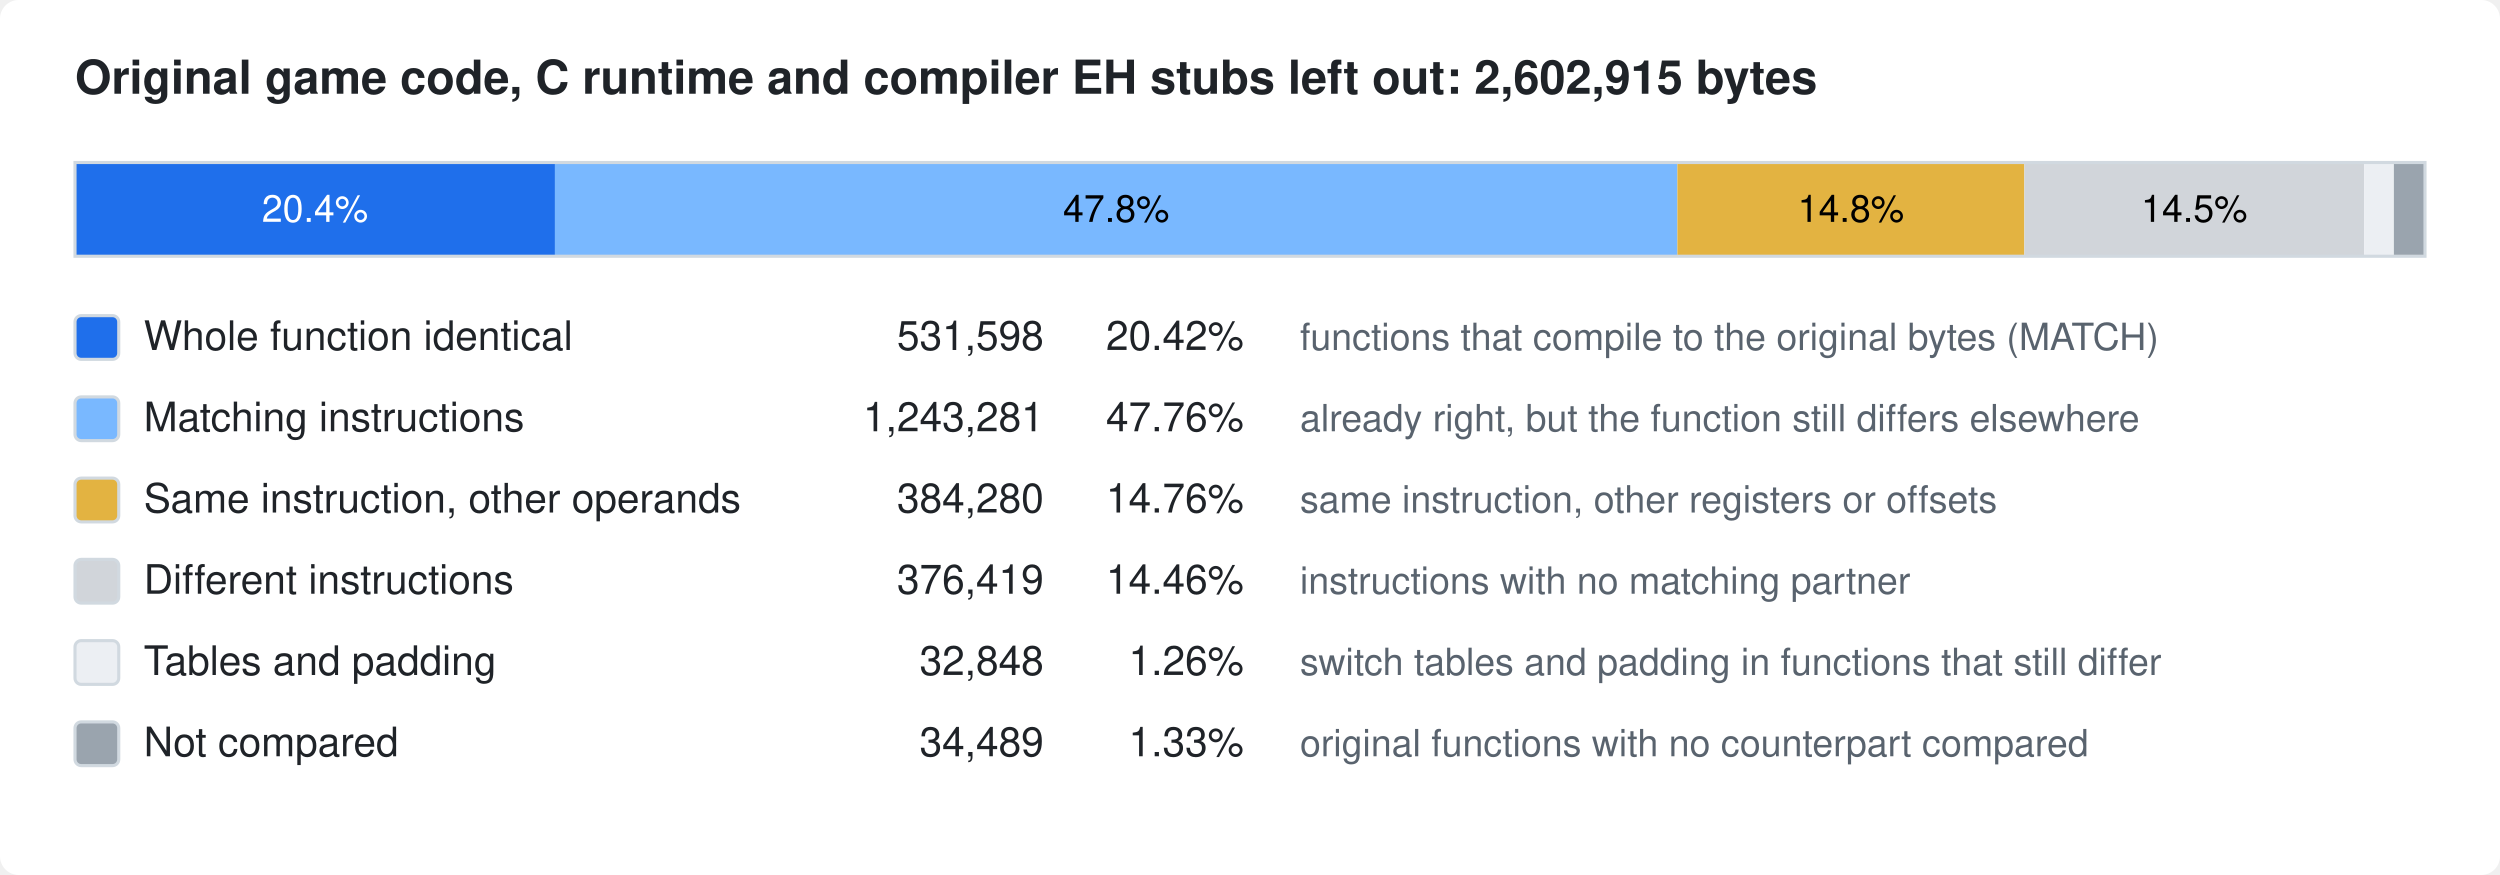
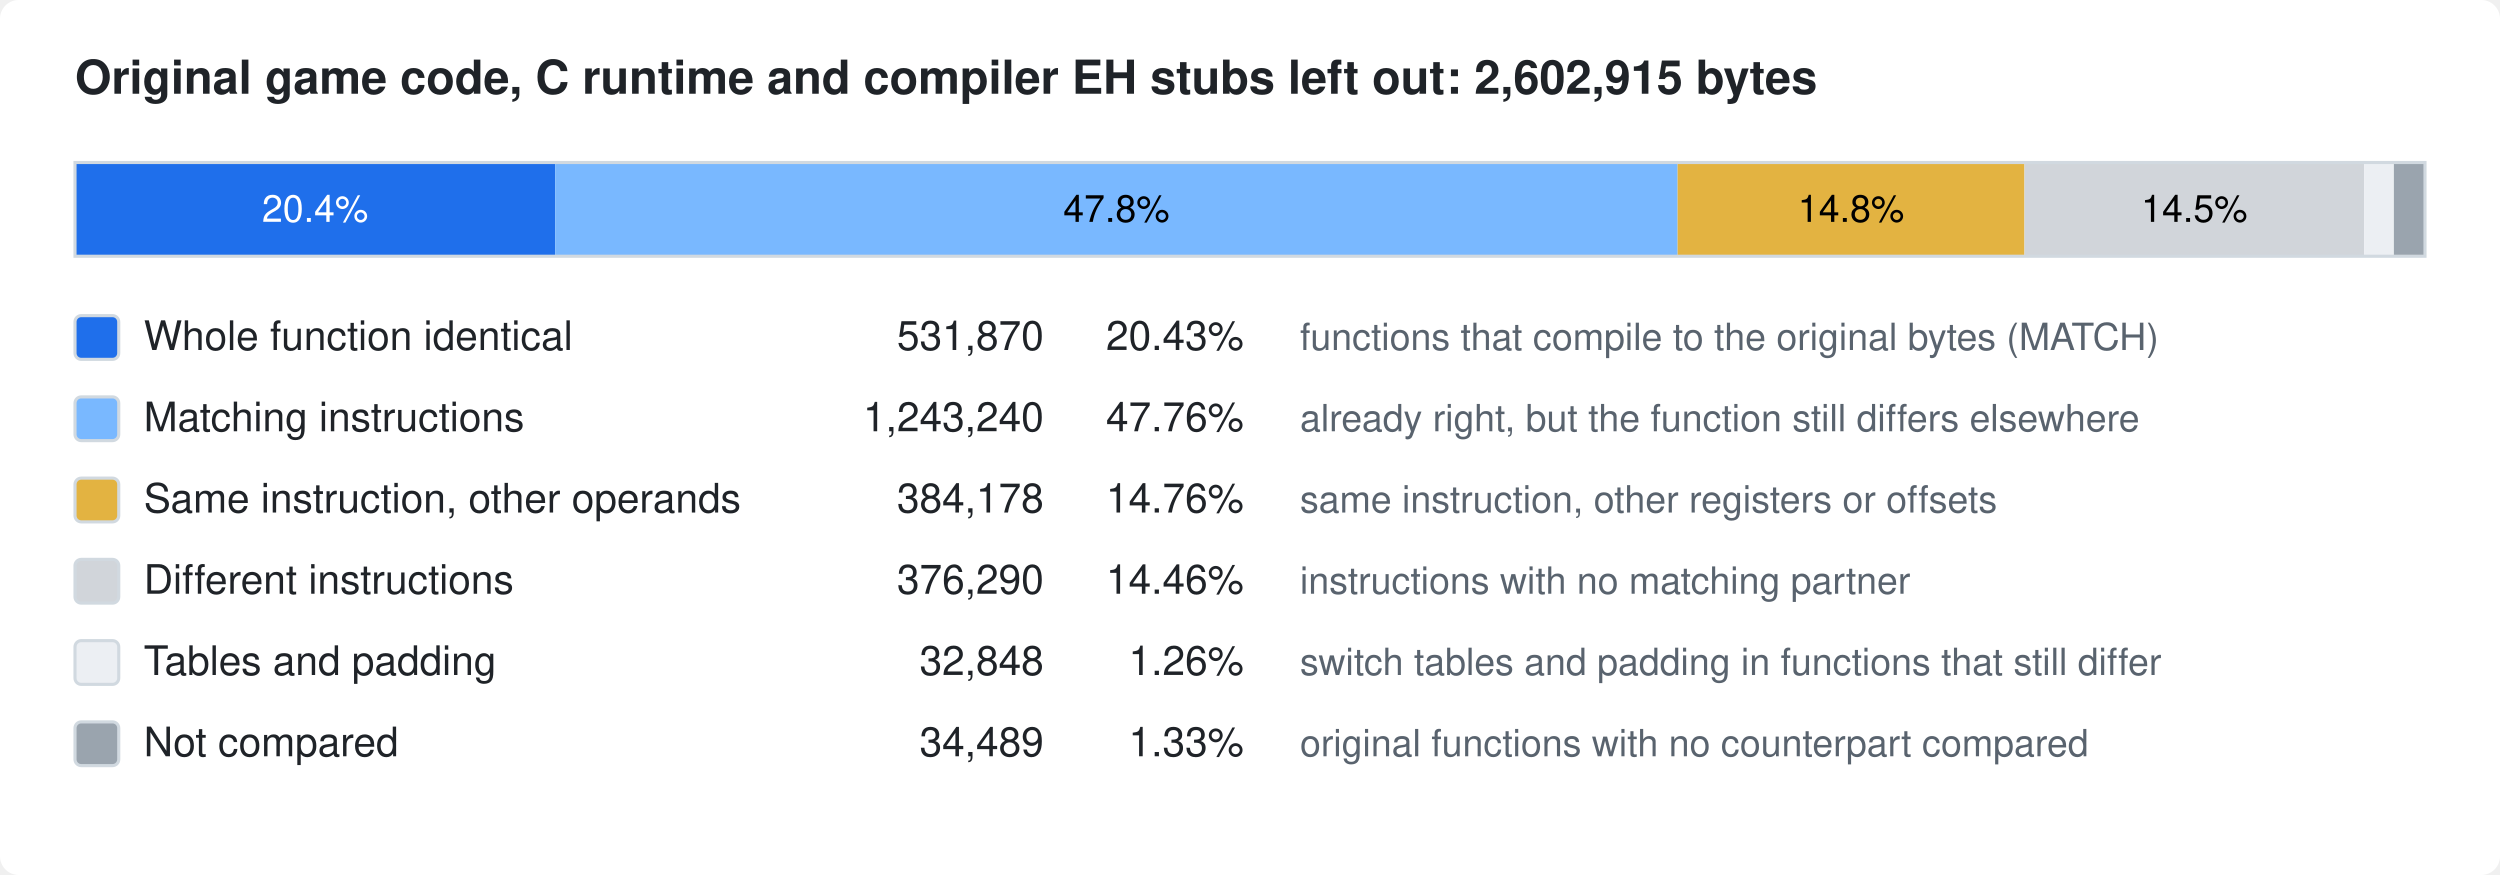
<svg xmlns="http://www.w3.org/2000/svg" width="800" height="280" viewBox="0 0 800 280" font-family="system-ui, -apple-system, Segoe UI, Helvetica, Arial, sans-serif">
  <rect width="800" height="280" rx="6" fill="#ffffff" />
  <text x="24" y="30" font-size="15" font-weight="600" fill="#1f2328">Original game code, C runtime and compiler EH stubs left out: 2,602,915 bytes</text>
-   <rect x="24.00" y="52" width="153.58" height="30" fill="#1f6feb" />
-   <text x="100.79" y="71" font-size="12" text-anchor="middle" fill="#ffffff">20.4%</text>
-   <rect x="177.58" y="52" width="359.19" height="30" fill="#79b8ff" />
-   <text x="357.18" y="71" font-size="12" text-anchor="middle" fill="#000000">47.8%</text>
-   <rect x="536.77" y="52" width="111.02" height="30" fill="#e3b341" />
-   <text x="592.29" y="71" font-size="12" text-anchor="middle" fill="#000000">14.8%</text>
-   <rect x="647.80" y="52" width="108.75" height="30" fill="#d1d5da" />
-   <text x="702.17" y="71" font-size="12" text-anchor="middle" fill="#000000">14.5%</text>
+   <rect x="24.00" y="52" width="153.66" height="30" fill="#1f6feb" />
+   <text x="100.83" y="71" font-size="12" text-anchor="middle" fill="#ffffff">20.4%</text>
+   <rect x="177.66" y="52" width="359.18" height="30" fill="#79b8ff" />
+   <text x="357.25" y="71" font-size="12" text-anchor="middle" fill="#000000">47.8%</text>
+   <rect x="536.84" y="52" width="110.99" height="30" fill="#e3b341" />
+   <text x="592.34" y="71" font-size="12" text-anchor="middle" fill="#000000">14.8%</text>
+   <rect x="647.83" y="52" width="108.71" height="30" fill="#d1d5da" />
+   <text x="702.19" y="71" font-size="12" text-anchor="middle" fill="#000000">14.5%</text>
  <rect x="756.55" y="52" width="9.49" height="30" fill="#eceff3" />
  <rect x="766.04" y="52" width="9.96" height="30" fill="#9aa4ae" />
  <rect x="24" y="52" width="752" height="30" fill="none" stroke="#d1d9e0" />
  <rect x="24" y="101" width="14" height="14" rx="2" fill="#1f6feb" stroke="#d1d9e0" />
  <text x="46" y="112" font-size="13" fill="#1f2328">Whole function identical</text>
-   <text x="334" y="112" font-size="13" text-anchor="end" fill="#1f2328">531,598</text>
-   <text x="398" y="112" font-size="13" text-anchor="end" fill="#1f2328">20.42%</text>
+   <text x="334" y="112" font-size="13" text-anchor="end" fill="#1f2328">531,870</text>
+   <text x="398" y="112" font-size="13" text-anchor="end" fill="#1f2328">20.43%</text>
  <text x="416" y="112" font-size="12" fill="#59636e">functions that compile to the original bytes (MATCH)</text>
  <rect x="24" y="127" width="14" height="14" rx="2" fill="#79b8ff" stroke="#d1d9e0" />
  <text x="46" y="138" font-size="13" fill="#1f2328">Matching instructions</text>
-   <text x="334" y="138" font-size="13" text-anchor="end" fill="#1f2328">1,243,281</text>
+   <text x="334" y="138" font-size="13" text-anchor="end" fill="#1f2328">1,243,240</text>
  <text x="398" y="138" font-size="13" text-anchor="end" fill="#1f2328">47.76%</text>
  <text x="416" y="138" font-size="12" fill="#59636e">already right, but the function still differs elsewhere</text>
  <rect x="24" y="153" width="14" height="14" rx="2" fill="#e3b341" stroke="#d1d9e0" />
  <text x="46" y="164" font-size="13" fill="#1f2328">Same instruction, other operands</text>
-   <text x="334" y="164" font-size="13" text-anchor="end" fill="#1f2328">384,280</text>
+   <text x="334" y="164" font-size="13" text-anchor="end" fill="#1f2328">384,178</text>
  <text x="398" y="164" font-size="13" text-anchor="end" fill="#1f2328">14.76%</text>
  <text x="416" y="164" font-size="12" fill="#59636e">same instruction, other registers or offsets</text>
  <rect x="24" y="179" width="14" height="14" rx="2" fill="#d1d5da" stroke="#d1d9e0" />
  <text x="46" y="190" font-size="13" fill="#1f2328">Different instructions</text>
-   <text x="334" y="190" font-size="13" text-anchor="end" fill="#1f2328">376,419</text>
+   <text x="334" y="190" font-size="13" text-anchor="end" fill="#1f2328">376,290</text>
  <text x="398" y="190" font-size="13" text-anchor="end" fill="#1f2328">14.46%</text>
  <text x="416" y="190" font-size="12" fill="#59636e">instructions with no matching partner</text>
  <rect x="24" y="205" width="14" height="14" rx="2" fill="#eceff3" stroke="#d1d9e0" />
  <text x="46" y="216" font-size="13" fill="#1f2328">Tables and padding</text>
  <text x="334" y="216" font-size="13" text-anchor="end" fill="#1f2328">32,848</text>
  <text x="398" y="216" font-size="13" text-anchor="end" fill="#1f2328">1.26%</text>
  <text x="416" y="216" font-size="12" fill="#59636e">switch tables and padding in functions that still differ</text>
  <rect x="24" y="231" width="14" height="14" rx="2" fill="#9aa4ae" stroke="#d1d9e0" />
  <text x="46" y="242" font-size="13" fill="#1f2328">Not compared</text>
  <text x="334" y="242" font-size="13" text-anchor="end" fill="#1f2328">34,489</text>
  <text x="398" y="242" font-size="13" text-anchor="end" fill="#1f2328">1.33%</text>
  <text x="416" y="242" font-size="12" fill="#59636e">original functions with no counterpart compared</text>
</svg>
